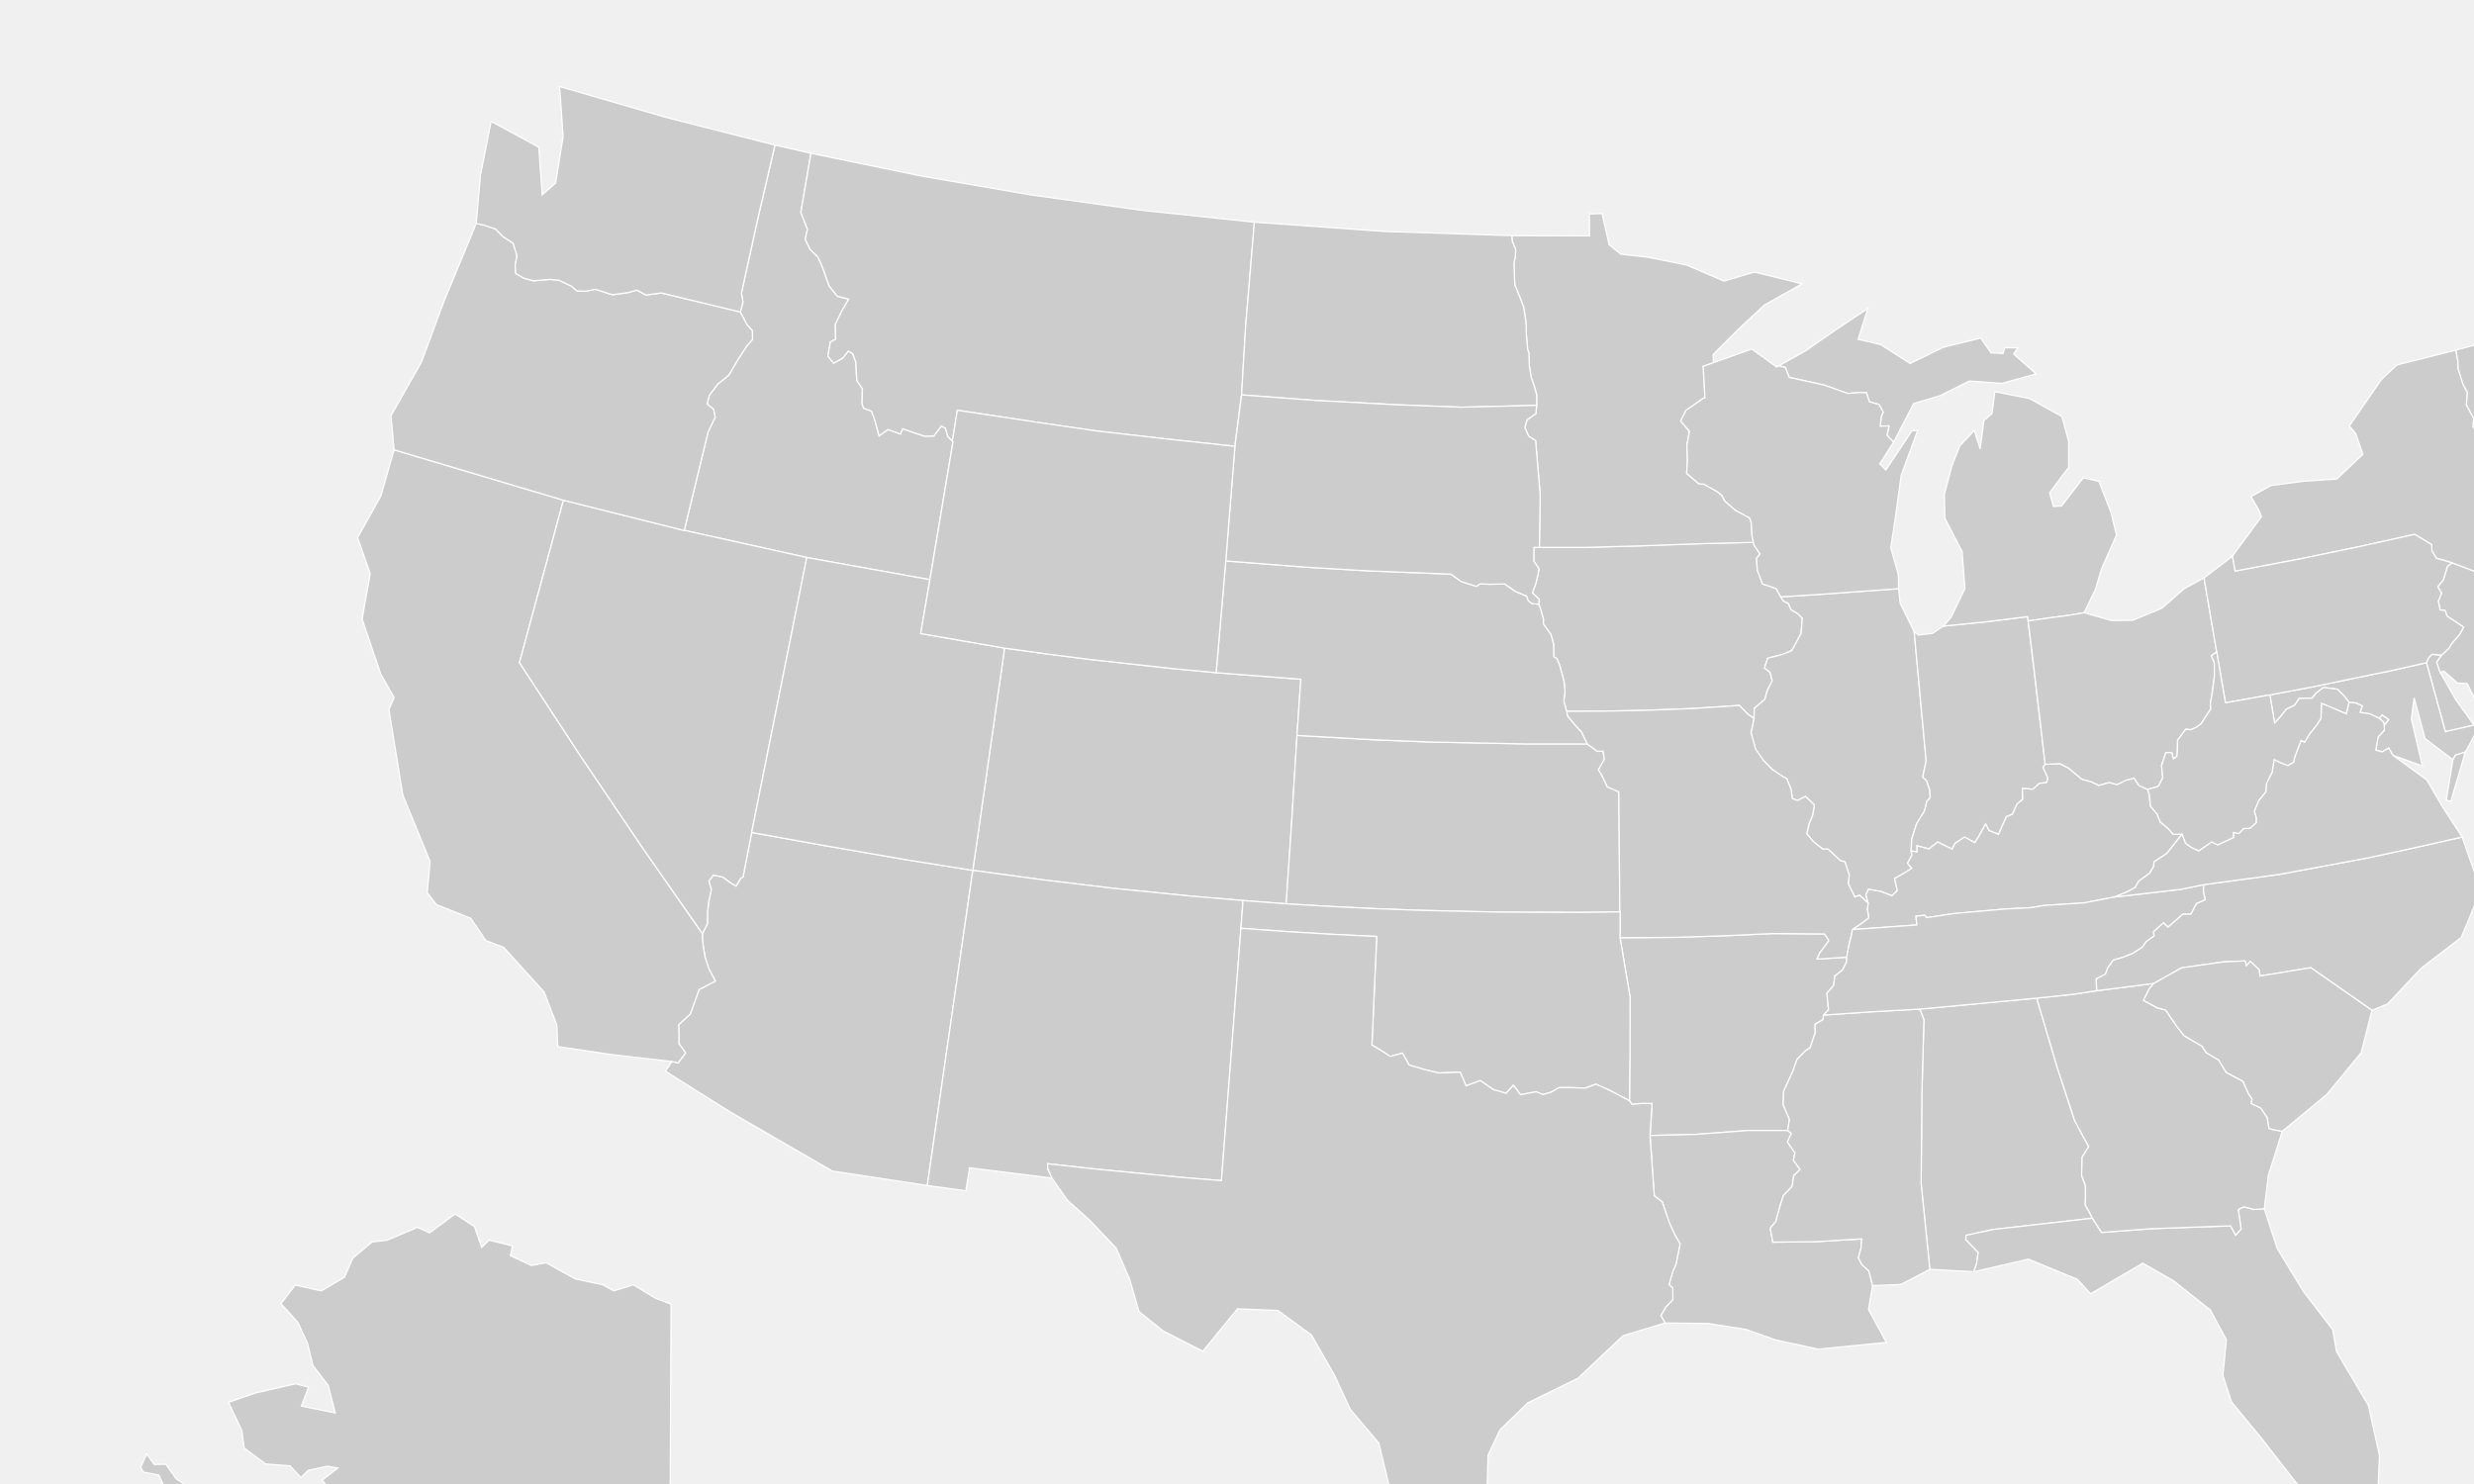
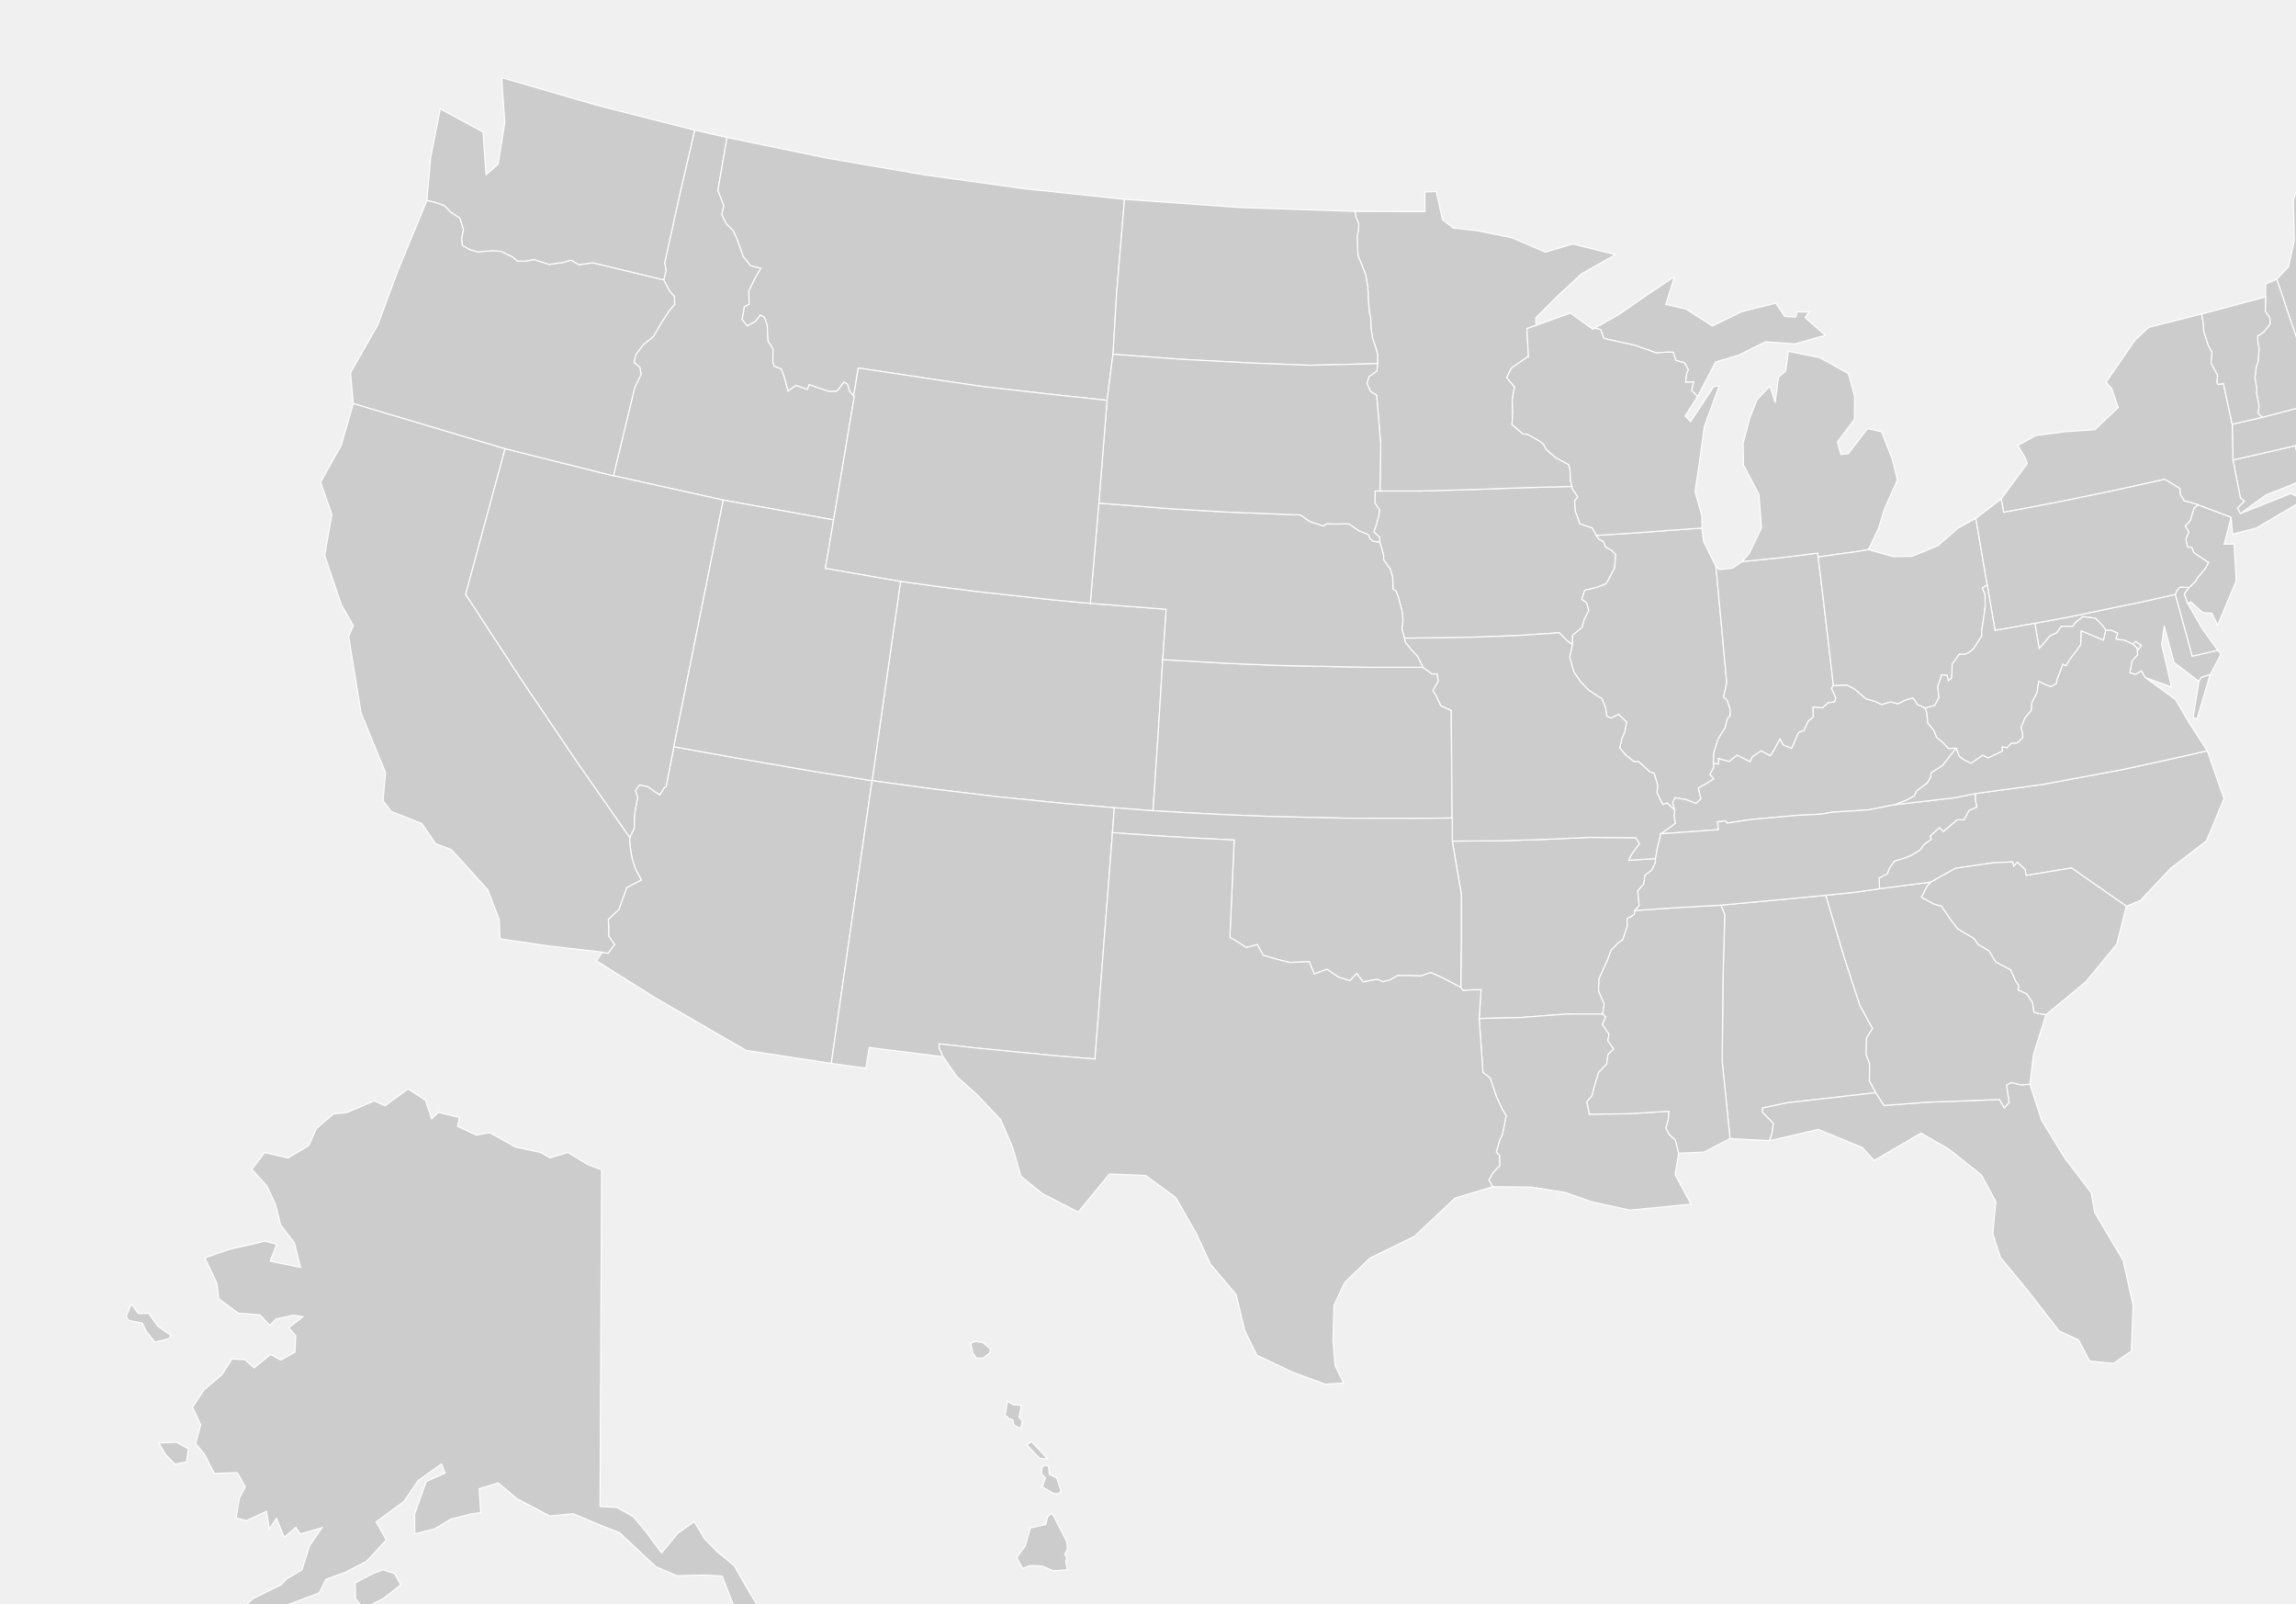
- <svg xmlns="http://www.w3.org/2000/svg" version="1.1" viewBox="0 0 1000 600">
+ <svg xmlns="http://www.w3.org/2000/svg" version="1.1">
  <defs>
    <style type="text/css">
			.land
			{
				fill: #CCCCCC;
				fill-opacity: 1;
				stroke:white;
				stroke-opacity: 1;
				stroke-width:0.5;
			}
		</style>
  </defs>
  <g>
    <path id="US-AK" title="Alaska" class="land" d="M191.8,495.91l2.87,8.43l3.02,-2.96l9.45,2.36l-0.85,3.93l8.45,3.99l6.07,-1.1l11.73,6.53l11.14,2.37l4.41,2.47l7.93,-2.48l8.81,5.39l6.42,2.46l0,0l-0.29,61.92l-0.41,89.84l7.5,0.44l7.5,4.15l5.52,6.58l7.22,9.78l7.24,-8.8l7.5,-5.33l4.57,7.63l5.67,5.86l7.72,6.27l5.88,10.36l9.87,16.24l15.03,7.91l1.32,9.26l-3.88,7.62l-5.24,-5.02l-7.87,-3.96l-3.56,-12.68l-11.56,-11.14l-5.39,-13.83l-7.71,-0.46l-12.67,0.3l-9.46,-4l-16.5,-15.44l-7.41,-2.87l-13.37,-5.62l-10.64,1l-14.65,-7.75l-8.54,-7.13l-8.59,2.6l0.69,10.76l-4.31,0.62l-9.17,2.34l-7.32,4.4l-8.95,2.21v-9.05l5.22,-14.52l8.47,-3.82l-1.62,-4.08l-10.5,7.43l-6.45,9.48L169.57,686l4.61,8.12l-8.97,9.68l-9.49,4.89l-8.73,3.17l-3.13,6.19l-14.01,5.24l-3.92,6.35l-10.87,4.25l-5.39,-2.33l-8.57,2.31l-9.52,2.92l-8.06,3.09l-15.29,0.34l-0.64,-2.74l10.79,-4.25l9.15,-2.37l10.61,-5.76l10.46,0.68l5.31,-5.08l12.97,-6.42l2.37,-2.58l6.88,-4.06l3.48,-10.97l5.58,-8.06l-9.78,2.83l-1.99,-3.05l-5.29,4.55l-3.47,-8.58l-3.22,4.87l-1.26,-8.01l-9,4.19l-4.71,-1.12l1.45,-8.95l2.67,-5.11l-3.54,-6.46l-10.41,0.39l-4.4,-8.61l-4.04,-4.93l2.31,-8.42l-3.72,-7.91l5.2,-7.81l8.05,-6.82l4.58,-7.12l5.87,0.36l4.11,3.66l7.39,-6.02l4.68,2.52l6.33,-3.59l0.34,-7.37l-3.13,-3.67l6.35,-4.88l-4.14,-0.76l-7.89,1.7l-2.89,2.92l-4.41,-4.75l-9.88,-0.77l-8.65,-6.44l-0.92,-7.01l-5.42,-11.46l10.92,-3.79l16.26,-3.71l5.19,1.37l-2.92,7.67l13.69,2.75l-2.8,-11.1l-6.17,-8.03l-2.27,-9.16l-3.95,-8.45l-6.76,-7.45l5.78,-7.51l10.57,2.37l9.34,-5.56l3.41,-7.73l7.78,-6.53l5.97,-0.64l12.31,-5.24l4.93,2.18l10.31,-7.58L191.8,495.91zM59.27,587.82l3.09,4.29l4.68,-0.11l4.08,5.78l6.04,4.18l-1.08,1.46l-6.17,1.5l-4.07,-4.97l-1.64,-3.58l-6.21,-1.19l-1.13,-1.88L59.27,587.82zM84.05,658.96l-5.19,0.99l-4.04,-4.16l-3.25,-5.32l7.96,-0.37l5.42,3L84.05,658.96zM172.79,720.54l-8.89,4.49l-3.56,-4.44l-0.17,-7.13l8.04,-4.19l4.56,-1.67l5.13,1.72l2.78,5.07L172.79,720.54z" />
    <path id="US-AL" title="Alabama" class="land" d="M823.25,403.55L831.37,431.02L838.53,452.95L842.13,459.7L844.3,463.54L841.61,467.9L841.4,475.24L842.96,479.38L842.96,483.45L842.88,487.23L844.46,489.98L845.75,492.54L805.82,497.08L794.73,499.45L794.58,501.21L799.58,506.33L798.97,510.92L797.83,514.18L780.04,513.21L776.52,478.48L776.84,441.91L777.66,412.26L775.95,407.99L799.35,405.82z" />
    <path id="US-AR" title="Arkansas" class="land" d="M746.45,386.99L746.39,388.88L744.74,392.2L741.65,394.62L741.19,398.42L738.45,401.59L739.1,408.17L737.11,410.42L736.87,412.24L733.64,414.14L733.77,417.43L731.63,423.65L729.53,425.07L726.38,428.35L724.64,433.14L720.94,441.29L720.79,446.7L723.3,452.55L722.62,457.07L706.39,457.09L685.47,458.65L666.94,459.1L667.77,446.16L663.36,446.16L659.67,446.53L658.64,445.06L658.85,425.16L658.87,403.06L654.82,379.13L677.08,378.97L697.32,378.33L716.63,377.44L737.54,377.61L739.25,380.31L737.34,382.88L735.44,385.46L734.45,387.78z" />
    <path id="US-AZ" title="Arizona" class="land" d="M393.21,351.89L374.82,479.32L336.43,473.46L295.45,449.76L268.97,433.11L271.6,429.19L274.1,429.74L277.1,425.71L274.42,421.95L274.45,418.47L274.3,414.34L279,409.98L282.58,400.09L289.13,396.66L286.51,391.67L284.99,386.99L284.28,382.78L283.9,379.56L283.94,377.49L285.97,373.36L285.98,368.82L286.5,364.43L287.5,359.65L286.52,356.27L288.33,353.79L292.12,354.57L295.26,356.86L297.54,358.24L299.42,355.09L300.35,354.51L303.82,336.59L332.7,341.78L367.14,347.74z" />
    <path id="US-CA" title="California" class="land" d="M227.74,202.25L209.97,267.9L234.88,306L259.69,342.73L283.94,377.49L283.9,379.56L284.28,382.78L284.99,386.99L286.51,391.67L289.13,396.66L282.58,400.09L279,409.98L274.3,414.34L274.45,418.47L274.42,421.95L277.1,425.71L274.1,429.74L271.6,429.19L247.2,426.36L225.43,423.15L225.09,414.45L219.96,401.1L203.57,383L196.4,380.28L190.28,371.27L176.35,365.7L172.7,360.88L173.84,348.28L162.81,321.41L157.2,286.87L159.32,282.02L153.91,272.55L146.38,250.33L149.63,231.97L144.55,217.34L153.92,200.58L159.29,181.87z" />
    <path id="US-CO" title="Colorado" class="land" d="M524.26,297.34L522.11,332.21L519.88,365.43L502.43,364.1L480.73,362.25L449.96,359.16L421.42,355.72L393.21,351.89L406.05,262.04L423.12,264.4L440.2,266.58L474.43,270.36L491.58,271.97L525.81,274.63L524.3,296.61z" />
    <path id="US-CT" title="Connecticut" class="land" d="M1034.84,200.91L1038.24,212.85L1038.11,216.33L1031.11,219.4L1021.77,223.02L1010.11,231.52L1008.84,228.98L1011.92,225.92L1010.14,224.38L1006.81,207.31L1019.47,204.48z" />
    <path id="US-DC" title="Washington, DC" class="land" d="M963.72,293.35L963.53,292.03L961.68,290.43L962.86,289.07L965.55,290.9z" />
    <path id="US-DE" title="Delaware" class="land" d="M986.93,264.85L984.93,267.74L986.35,271.89L992.67,282.97L1000,293.17L988.42,295.83L980.78,267.93L981.69,265.89L983,264.55z" />
    <path id="US-FL" title="Florida" class="land" d="M915.25,488.75L920.47,504.83L931.05,522.16L942.9,537.63L944.43,546.48L957.31,568.23L961.78,588.44L960.97,609.01L952.91,614.56L942.16,613.5L937.22,603.98L928.48,599.97L914.49,581.98L901.97,566.79L898.51,556.09L899.92,541.71L893.44,529.65L878.58,517.85L866.13,510.74L845.03,523.09L839.71,517.25L819.88,509.08L797.83,514.18L798.97,510.92L799.58,506.33L794.58,501.21L794.73,499.45L805.82,497.08L845.75,492.54L849.47,498.29L869.32,496.79L901.59,495.62L903.65,499.35L905.87,496.93L904.7,489.07L906.93,487.93L911.06,488.99z" />
    <path id="US-GA" title="Georgia" class="land" d="M870.54,397.61L868.77,399.77L866.4,404.45L871.95,407.48L875.38,408.38L879.89,414.99L882.71,418.65L890.05,423L891.77,425.6L896.8,428.57L899.84,433.58L906.61,437.16L908.79,442.08L910.32,444.39L909.93,446.15L913.88,448.03L916.46,451.94L917.13,456.23L919.03,456.77L922.51,457.38L916.86,475.27L915.25,488.75L911.06,488.99L906.93,487.93L904.7,489.07L905.87,496.93L903.65,499.35L901.59,495.62L869.32,496.79L849.47,498.29L845.75,492.54L844.46,489.98L842.88,487.23L842.96,483.45L842.96,479.38L841.4,475.24L841.61,467.9L844.3,463.54L842.13,459.7L838.53,452.95L831.37,431.02L823.25,403.55L837.59,402.05L847.46,400.57z" />
    <path id="US-HI" title="Hawaii" class="land" d="M443.39,612.09l-3.04,0.1l-1.75,-2.38l-0.9,-4.35l2.24,-0.78l3.28,0.52l3.31,2.87l-0.17,1.63L443.39,612.09zM460.92,640.38l-0.66,3.48l-2.99,-1.37l-0.62,-2.43l-1.04,-0.48l-0.48,-0.1l-1.92,-1.63l1.05,-6.3l2.46,1.6l3.75,0.34l-1,5.34L460.92,640.38zM472.36,657.57l-3.54,-0.18l-5.86,-6.16l2.14,-1.41L472.36,657.57zM472.75,661.08l0.38,3.47l3.3,1.61l1.96,5.74l-0.91,1.33l-2.35,0.03l-5.18,-3l1.42,-4.08l-1.82,-1.98l0.38,-3.08l1.6,-0.74L472.75,661.08zM464.41,705.67l-3.3,1.32l-2.68,-4.91l3.87,-5.3l2.25,-8.02l6.97,-1.6l0.83,-3.42l1.47,-1.3l0.87,0.25l6.34,12.29l0.27,3.33l-1.3,2.37l1.01,1.2l-0.53,1.9l0.83,3.79l-6.57,0.44l-4.82,-2.11L464.41,705.67z" />
    <path id="US-IA" title="Iowa" class="land" d="M708.74,219.26L709.04,220.49L711.39,223.98L710,225.78L710.31,230.55L711.1,232.54L712.37,236.09L717.96,237.96L719.79,241.33L720.87,243L722.93,244.04L723.88,246.44L726.64,248.09L728.51,249.94L727.99,256.09L725.17,261.42L724.13,263.12L720.32,264.66L714.53,266.11L713.21,270.09L715.43,271.74L716.35,275.21L714.32,279.26L713.36,282.76L709.11,286.36L708.97,290.51L706.51,288.74L703.03,285.22L684.16,286.48L664.27,287.22L648.77,287.52L633.24,287.62L632.09,283.51L632.57,279.45L632.19,275.54L630.42,268.99L629.29,266.28L628.06,265.54L627.94,260.29L626.88,256.53L623.81,252.24L623.86,250.36L622.8,246.61L622.06,244.34L622.09,242.26L619.39,239.72L620.76,236L621.65,232.36L622.06,229.89L619.95,226.86L620.01,221.31L622.21,221.31L640.32,221.33L662.83,220.7L687.01,219.83z" />
    <path id="US-ID" title="Idaho" class="land" d="M384.7,178.06L385.21,178.56L375.87,234.37L326.11,225.41L276.58,214.43L286.18,174.71L289.06,168.74L288.45,165.54L285.82,163.34L286.7,159.8L290.12,155.29L294.56,151.7L298.48,145.04L301.92,139.8L304.17,137.26L304.11,133.69L301.91,131.28L299.24,126.14L300.3,122.21L299.68,118.48L306.56,87.28L313.23,58.66L327.79,61.98L323.71,85.85L326.37,92.69L325.47,96.73L327.51,100.93L330.57,103.82L332.38,107.84L335.18,115.68L338.48,119.77L343.09,120.94L340.37,125.56L337.65,131.15L337.77,137.18L335.65,138.25L334.63,144.02L336.98,146.81L340.63,144.78L342.87,141.95L344.65,142.95L345.92,146.4L346.33,153.84L348.59,157.19L348.46,163.24L349.11,165.06L352.25,166.24L353.6,169.87L355.34,176.23L358.88,173.67L363.99,175.46L364.82,173.33L373.63,176.35L377.44,176.27L380.5,172.2L382.13,173.11L383.16,176.53z" />
    <path id="US-IL" title="Illinois" class="land" d="M767.4,237.97L767.4,238.03L768.06,243.91L773.71,255.38L773.71,255.38L773.71,255.38L776.14,281.56L778.56,307.71L777.15,314.18L778.75,315.7L780.04,319.47L780.19,322.52L778.83,324.03L777.89,327.89L774.65,333.15L772.69,339.44L772.52,344.06L772.79,345.73L771.03,349.05L772.75,351.05L769.73,352.97L765.81,355.21L766.92,360.09L764.7,362.15L760.16,360.41L755.25,359.56L754.19,361.85L755.15,365.22L751.67,361.95L749.76,362.68L747.04,357.29L747.46,353.85L745.73,348.47L743.87,347.93L738.83,343.28L736.79,343.33L733.04,340.37L730.3,337.13L731.2,333.08L732.64,329.68L733.38,325.44L729.78,322.01L726.52,323.68L724.45,322.85L723.94,319.08L722.22,314.86L720.54,313.92L716.32,311.1L712.77,307.43L709.63,302.92L707.74,296.22L708.97,290.51L709.11,286.36L713.36,282.76L714.32,279.26L716.35,275.21L715.43,271.74L713.21,270.09L714.53,266.11L720.32,264.66L724.13,263.12L725.17,261.42L727.99,256.09L728.51,249.94L726.64,248.09L723.88,246.44L722.93,244.04L720.87,243L719.79,241.33L736.92,240.23L754.43,238.94L767.35,238.03L767.34,237.97z" />
    <path id="US-IN" title="Indiana" class="land" d="M819.8,251.07L822.26,271.46L824.84,293.39L826.66,309L825.79,310.19L827.78,314.61L827.23,316.37L824.27,316.77L821.75,319.09L817.48,318.77L817.61,323.14L815.31,325.08L813.42,329.22L810.98,330.21L807.81,337.35L803.98,335.81L802.57,333.17L799.94,337.99L798.22,340.71L794.11,338.45L790.21,341.01L789.07,343.34L783.23,340.43L779.62,343.26L774.85,341.93L774.89,344.44L772.52,344.06L772.69,339.44L774.65,333.15L777.89,327.89L778.83,324.03L780.19,322.52L780.04,319.47L778.75,315.7L777.15,314.18L778.56,307.71L776.14,281.56L773.71,255.38L773.71,255.38L775.41,256.76L781.16,256.08L785.48,253.14L785.48,253.14L803.69,251.3L819.57,249.31z" />
    <path id="US-KS" title="Kansas" class="land" d="M654.77,368.71L638.81,368.9L606.07,368.79L573.32,368.04L555.14,367.35L536.98,366.45L519.88,365.43L522.11,332.21L524.26,297.34L524.29,297.34L554.73,299.07L577.39,299.98L617.51,300.79L641.53,300.79L645.7,303.78L647.97,303.71L648.51,306.99L646.09,311.22L647.45,313.36L649.68,318.1L654.35,320.18L654.53,344.47z" />
    <path id="US-KY" title="Kentucky" class="land" d="M868.09,319.18L868.74,321.26L869.24,325.93L871.88,329.12L873.25,332.39L876.29,334.91L878.49,337.35L882.03,337.23L875.89,345L870.68,348.46L870.51,350.34L868.95,352.99L864.4,356.38L863.09,358.79L859.56,360.71L854.51,362.7L842.33,365.07L826.21,366.09L821.02,366.98L810.52,367.52L799.86,368.47L790.05,369.33L778.72,371.03L778.04,370.05L774.43,370.42L774.8,373.97L748.7,375.84L752.62,373.16L755.37,371.06L754.75,367.53L755.15,365.22L754.19,361.85L755.25,359.56L760.16,360.41L764.7,362.15L766.92,360.09L765.81,355.21L769.73,352.97L772.75,351.05L771.03,349.05L772.79,345.73L772.52,344.06L774.89,344.44L774.85,341.93L779.62,343.26L783.23,340.43L789.07,343.34L790.21,341.01L794.11,338.45L798.22,340.71L799.94,337.99L802.57,333.17L803.98,335.81L807.81,337.35L810.98,330.21L813.42,329.22L815.31,325.08L817.61,323.14L817.48,318.77L821.75,319.09L824.27,316.77L827.23,316.37L827.78,314.61L825.79,310.19L826.66,309L832.73,308.77L836.11,310.54L841.45,315.01L845.39,316.1L848.35,317.55L852.46,316.35L855.74,317.21L859.34,315.44L862.62,314.57L864.48,317.51z" />
    <path id="US-LA" title="Louisiana" class="land" d="M722.62,457.07L724.06,458.3L722.49,461.68L725.53,466.21L724.89,469.07L727.6,472.85L725.04,475.33L724.38,479.68L720.81,483.43L719.3,488.3L717.8,493.89L715.53,496.56L716.6,502.22L733.98,502.02L752.51,500.89L752.21,504.72L751.16,508.55L752.61,511.35L755.39,513.82L756.36,517.55L756.89,519.79L755.26,529.47L762.48,542.76L734.86,545.47L717.53,541.69L705.74,537.49L690.4,535.09L673.04,534.9L671.32,531.91L673.27,528.5L676.18,525.4L676.12,520.83L674.63,519.34L676.22,513.83L677.42,511.32L679.1,502.91L677.27,499.84L674.87,494.7L673.07,489.45L671.9,485.95L668.65,483.45L666.94,459.1L685.47,458.65L706.39,457.09z" />
    <path id="US-MA" title="Massachusetts" class="land" d="M1045.63,177.8L1048.77,189.44L1057.46,199.48L1064.38,198.06L1060.35,190.6L1066.65,194.01L1067.17,200.62L1057.15,207.36L1049.14,209.17L1047.75,205.96L1044.47,204.17L1041.66,198.77L1034.84,200.91L1019.47,204.48L1006.81,207.31L1006.47,191.24L1019.95,188.12L1039.54,183L1040.61,180.37L1043.61,177.93z" />
    <path id="US-MD" title="Maryland" class="land" d="M980.78,267.93L988.42,295.83L1000,293.17L1001.44,294.94L996.49,304.07L992.51,305.34L991.48,307.17L980.22,298.59L975.8,282.14L974.67,290.56L979.11,309.68L967.2,305.35L965.52,302.45L962.88,304.01L960.31,303.28L961.26,297.92L963.79,295.21L963.72,293.35L965.55,290.9L962.86,289.07L961.68,290.43L957.94,288.63L954.01,288.05L954.78,285.4L952.15,284.2L949.46,283.97L947.53,281.41L944.79,278.66L939.12,277.96L936.14,280.29L934.58,282.31L929.32,282.4L927.46,285.17L924.2,286.7L921.71,289.82L919.42,292.31L917.49,280.96L933.46,277.97L938.9,276.86L951.06,274.31L965.73,271.32z" />
    <path id="US-ME" title="Maine" class="land" d="M1046.95,172.11L1045.32,172.81L1043.71,169.97L1039.84,167.56L1039.83,165.23L1026.54,125.88L1031.85,120.24L1034.43,108.68L1034.08,90.22L1040.58,70.21L1047.3,74.47L1056.14,67.64L1064.77,71.84L1074.29,101.57L1088.28,110.6L1091.52,119.75L1078.66,131.52L1065.07,141.37L1051.08,159.84z" />
    <path id="US-MI" title="Michigan" class="land" d="M810.31,140.6L810.31,140.6l5.32,0.03l0,0l-1.7,2.51l9.03,8.01L809.3,155l-0.54,-0.04l-12.74,-0.9l-11.87,5.92l-10.61,3.16l-8.01,15.38l-0.43,-0.12l-0.01,0.04l-2.39,-2.49l0.85,-3.77l-3.55,0.12l0.4,-3.76l0.81,-1.92l-1.7,-3.07l-3.89,-1.11l-1.2,-3.67l-3.12,-0.03l-4.49,0.34l-9.47,-3.39l-14.14,-3.12l-1.54,-4.03l-2.52,-0.59l-0.02,-0.07l-0.95,0.53l-0.15,-0.11l0.14,0.1l11.76,-6.62l12,-8.35l13.09,-8.73l-3.95,12.49l9.13,2.13l11.89,7.63l13.42,-6.53l15.16,-3.76l4.06,5.97l4.91,0.32L810.31,140.6zM855.86,215.95L855.86,215.95l-0.37,0.36l-5.98,13.52l-2.54,8.4h0l-4.54,9.49l0,0l-6.33,1.07l-7.68,1.01l-8.62,1.26l-0.23,-1.76l-15.88,1.99l-18.21,1.84v0l0,0l3.1,-3.48l5.66,-11.73l-1.15,-14.96l-6.97,-13.41l-0.19,-9.69l3.06,-11.57l3.2,-8.06l5.82,-6.16l2.38,7.43l1.52,-11.52l3.25,-2.73l1.18,-8.89l14.08,2.82l13,7.22l2.75,10.08l-0.03,10.5l-7.71,10.26l1.6,5.57l3.28,-0.25l8.73,-11.34l6.35,1.38l4.89,12.62l2.21,9.1L855.86,215.95z" />
    <path id="US-MN" title="Minnesota" class="land" d="M728.42,114.75L728.41,114.76L713.15,123.35L702.62,133.13L692.46,143.3L692.56,146.66L688.46,148.11L689.15,160.93L688.65,160.93L684.81,163.61L681.49,165.93L679.36,170.21L682.88,174.37L681.86,180.15L682.07,186.34L681.75,191.37L686.66,195.58L688.61,195.71L694.02,198.73L695.92,200.19L697.18,202.59L701.49,206.31L707.21,209.4L707.84,211.25L708.17,216.72L708.74,219.26L687.01,219.83L662.83,220.7L640.32,221.33L622.21,221.31L622.54,200.03L620.69,178.18L617.89,176.38L616.33,172.84L617.22,169.75L620.82,167.22L621.12,163.9L621.15,159.74L620.18,156.26L618.88,152.54L618.15,147.88L618,142.66L617.48,141.4L616.9,134.67L616.87,131.58L616.59,128.83L615.86,124.17L614.03,119.43L612.29,115.2L612.08,111.02L611.94,106.51L612.5,103.57L612.63,100.89L611.25,97.55L611.06,95.28L642.49,95.37L642.44,86.5L647.55,86.32L650.41,98.96L655.22,102.79L665.92,103.97L681.65,107.14L696.84,113.64L709.12,109.99L728.41,114.75z" />
    <path id="US-MO" title="Missouri" class="land" d="M708.97,290.51L707.74,296.22L709.63,302.92L712.77,307.43L716.32,311.1L720.54,313.92L722.22,314.86L723.94,319.08L724.45,322.85L726.52,323.68L729.78,322.01L733.38,325.44L732.64,329.68L731.2,333.08L730.3,337.13L733.04,340.37L736.79,343.33L738.83,343.28L743.87,347.93L745.73,348.47L747.46,353.85L747.04,357.29L749.76,362.68L751.67,361.95L755.15,365.22L754.75,367.53L755.37,371.06L752.62,373.16L748.7,375.84L748.38,378.06L747.49,381.37L746.45,386.99L734.45,387.78L735.44,385.46L737.34,382.88L739.25,380.31L737.54,377.61L716.63,377.44L697.32,378.33L677.08,378.97L654.82,379.13L654.86,368.71L654.77,368.71L654.53,344.47L654.35,320.18L649.68,318.1L647.45,313.36L646.09,311.22L648.51,306.99L647.97,303.71L645.7,303.78L641.53,300.79L639.23,295.96L636.52,293.07L633.59,289.49L633.24,287.62L648.77,287.52L664.27,287.22L684.16,286.48L703.03,285.22L706.51,288.74z" />
    <path id="US-MS" title="Mississippi" class="land" d="M775.95,407.99L777.66,412.26L776.84,441.91L776.52,478.48L780.04,513.21L768.32,519.32L756.89,519.79L756.36,517.55L755.39,513.82L752.61,511.35L751.16,508.55L752.21,504.72L752.51,500.89L733.98,502.02L716.6,502.22L715.53,496.56L717.8,493.89L719.3,488.3L720.81,483.43L724.38,479.68L725.04,475.33L727.6,472.85L724.89,469.07L725.53,466.21L722.49,461.68L724.06,458.3L722.62,457.07L723.3,452.55L720.79,446.7L720.94,441.29L724.64,433.14L726.38,428.35L729.53,425.07L731.63,423.65L733.77,417.43L733.64,414.14L736.87,412.24L737.11,410.42L755.47,409.14z" />
    <path id="US-MT" title="Montana" class="land" d="M501.84,159.67L499.16,180.45L472.33,177.57L443.38,174.28L418.47,170.63L386.97,165.87L385.13,177.31L384.7,178.06L383.16,176.53L382.13,173.11L380.5,172.2L377.44,176.27L373.63,176.35L364.82,173.33L363.99,175.46L358.88,173.67L355.34,176.23L353.6,169.87L352.25,166.24L349.11,165.06L348.46,163.24L348.59,157.19L346.33,153.84L345.92,146.4L344.65,142.95L342.87,141.95L340.63,144.78L336.98,146.81L334.63,144.02L335.65,138.25L337.77,137.18L337.65,131.15L340.37,125.56L343.09,120.94L338.48,119.77L335.18,115.68L332.38,107.84L330.57,103.82L327.51,100.93L325.47,96.73L326.37,92.69L323.71,85.85L327.79,61.98L372.22,71.15L416.94,78.85L461.89,85.08L507.02,89.83L503.5,131.88z" />
    <path id="US-NC" title="North Carolina" class="land" d="M995.21,338.43L1002.75,360L994.84,379.03L978.65,391.44L965.08,405.88L958.75,408.49L934.04,391.25L913.5,394.62L913.11,392L909.59,388.69L907.98,390.48L907.51,388.53L898.72,388.9L881.69,391.36L872.29,396.68L870.54,397.61L847.46,400.57L847.25,395.75L850.98,393.82L851.93,391.24L854.18,388.16L857.83,387.06L862.01,385.43L865.93,382.9L867.46,380.66L870.69,378.36L870.36,376.75L874.51,373.03L876.28,374.79L882.37,369.54L885.58,369.5L887.79,365.3L891.33,363.75L890.63,360.58L890.64,357.69L921.25,353.54L957.11,346.86L976.05,342.75z" />
    <path id="US-ND" title="North Dakota" class="land" d="M611.06,95.28L611.25,97.55L612.63,100.89L612.5,103.57L611.94,106.51L612.08,111.02L612.29,115.2L614.03,119.43L615.86,124.17L616.59,128.83L616.87,131.58L616.9,134.67L617.48,141.4L618,142.66L618.15,147.88L618.88,152.54L620.18,156.26L621.15,159.74L621.12,163.9L590.77,164.65L564.87,163.67L532.22,161.94L501.84,159.67L503.5,131.88L507.02,89.83L559.45,93.57z" />
    <path id="US-NE" title="Nebraska" class="land" d="M622.06,244.34L622.8,246.61L623.86,250.36L623.81,252.24L626.88,256.53L627.94,260.29L628.06,265.54L629.29,266.28L630.42,268.99L632.19,275.54L632.57,279.45L632.09,283.51L633.24,287.62L633.59,289.49L636.52,293.07L639.23,295.96L641.53,300.79L617.51,300.79L577.39,299.98L554.73,299.07L524.29,297.34L524.26,297.34L524.3,296.61L525.81,274.63L491.58,271.97L495.46,226.79L527.96,229.32L552.96,230.8L586.41,232.12L590.65,235.11L596.76,237.07L598.22,236.06L602.2,236.22L608.18,236.09L612.47,239.07L617.05,241.01L617.8,242.91L619.24,244.01z" />
    <path id="US-NH" title="New Hampshire" class="land" d="M1046.95,172.11L1045.63,177.8L1043.61,177.93L1040.61,180.37L1039.54,183L1019.95,188.12L1018.05,186.18L1018.57,182.99L1017.43,177.12L1017.56,175.61L1016.72,170.27L1017.3,165.41L1018.09,163.14L1018.58,157.42L1017.99,153.78L1017.94,151.5L1020.7,149.61L1023.53,146.09L1023.4,143.19L1021.37,140.36L1021.55,133.87L1021.52,133.86L1021.57,128.01L1026.54,125.88L1039.83,165.23L1039.84,167.56L1043.71,169.97L1045.32,172.81z" />
    <path id="US-NJ" title="New Jersey" class="land" d="M1005.97,233.13L1002.85,245.27L1007.3,245.2L1008.29,261.79L999.91,281.76L997.29,276.39L993.25,276.13L987.8,271.3L986.35,271.89L984.93,267.74L986.93,264.85L989.95,262.02L990.85,260.36L994.19,256.49L995.8,253.57L989.13,249.11L988.29,246.84L986.3,246.58L985.55,243.01L986.88,239.85L985.31,237.18L987.53,234.61L989.28,228.98L991.08,227.52z" />
    <path id="US-NM" title="New Mexico" class="land" d="M502.43,364.1L501.59,375.32L497.01,434.63L493.71,477.35L475.73,475.87L440.89,472.47L423.5,470.51L423.48,472.47L425.23,476.34L391.9,472.15L390.39,481.45L374.82,479.32L393.21,351.89L421.42,355.72L449.96,359.16L480.73,362.25z" />
    <path id="US-NV" title="Nevada" class="land" d="M326.11,225.41L303.82,336.59L300.35,354.51L299.42,355.09L297.54,358.24L295.26,356.86L292.12,354.57L288.33,353.79L286.52,356.27L287.5,359.65L286.5,364.43L285.98,368.82L285.97,373.36L283.94,377.49L259.69,342.73L234.88,306L209.97,267.9L227.74,202.25L276.56,214.49L276.58,214.43z" />
    <path id="US-NY" title="New York" class="land" d="M1006.47,191.24L1006.81,207.31L1010.14,224.38L1011.92,225.92L1008.84,228.98L1010.11,231.52L1032.89,222.46L1038.92,225.29L1017.3,238.01L1006.63,240.74L1005.97,233.13L991.08,227.52L988.02,226.6L984.83,225.73L983,222.77L982.87,220.23L980.43,218.69L976.03,216.05L953.56,221.02L929.39,226.03L903.43,230.95L902.33,224.89L914.06,208.94L913.34,206.86L913.33,206.8L909.87,200.77L917.84,196.33L930.8,194.61L944.51,193.68L955.07,183.7L952.2,175.26L949.61,172.2L949.54,172.18L949.55,172.17L949.62,172.2L962.67,153.32L968.84,147.56L992.69,141.54L993.51,146.1L993.6,149.11L995.65,155.57L997.38,158.72L996.94,163.69L999.87,169.09L999.66,172.55L1000.17,173.31L1002.51,172.89z" />
    <path id="US-OH" title="Ohio" class="land" d="M895.99,263.59L893.82,265.11L895.03,267.83L895.11,273.12L894.33,279.24L893.47,284.35L893.57,286.7L889.71,292.59L887.88,294.01L885.64,295.02L883.46,294.86L880.19,299.33L880.12,303.48L879.92,305.75L878.5,306.88L877.89,304.42L875.44,304.24L873.72,309.48L874.2,314.49L872.38,317.95L868.09,319.18L864.48,317.51L862.62,314.57L859.34,315.44L855.74,317.21L852.46,316.35L848.35,317.55L845.39,316.1L841.45,315.01L836.11,310.54L832.73,308.77L826.66,309L824.84,293.39L822.26,271.46L819.8,251.07L828.42,249.81L836.1,248.8L842.43,247.72L842.43,247.72L842.43,247.73L853.5,250.9L862.09,250.8L873.84,245.91L882.78,238.09L890.88,233.62z" />
    <path id="US-OK" title="Oklahoma" class="land" d="M654.82,379.13L658.87,403.06L658.85,425.16L658.64,445.06L650.4,440.72L645.06,438.36L640.76,439.93L634.09,439.72L630.14,439.76L626.89,441.61L623.71,442.55L620.93,441.42L614.58,442.61L611.74,438.79L608.74,442.04L603.58,440.5L598.33,436.88L592.59,439.04L590.23,433.51L581.41,433.82L575.82,432.43L569.54,430.6L566.91,425.79L561.9,427.12L558.91,425.14L554.53,422.51L555.49,400.85L556.46,378.64L538.16,377.73L519.86,376.63L501.59,375.32L502.43,364.1L519.88,365.43L536.98,366.45L555.14,367.35L573.32,368.04L606.07,368.79L638.81,368.9L654.77,368.71L654.86,368.71z" />
    <path id="US-OR" title="Oregon" class="land" d="M299.24,126.14L301.91,131.28L304.11,133.69L304.17,137.26L301.92,139.8L298.48,145.04L294.56,151.7L290.12,155.29L286.7,159.8L285.82,163.34L288.45,165.54L289.06,168.74L286.18,174.71L276.58,214.43L276.56,214.49L227.74,202.25L159.29,181.87L158.03,168.07L170.35,146.42L179.28,122.31L192.49,90.34L195.72,91.03L200.31,92.59L203.38,95.72L207.41,98.33L208.97,103.37L208.26,107.16L208.47,110.57L211.77,112.47L215.57,113.53L222.2,112.96L225.89,113.27L231.12,115.79L233.22,117.63L236.67,117.76L240.68,116.96L247.56,119.17L253.95,118.28L257.44,117.29L261.12,119.3L267.26,118.43z" />
    <path id="US-PA" title="Pennsylvania" class="land" d="M991.08,227.52L989.28,228.98L987.53,234.61L985.31,237.18L986.88,239.85L985.55,243.01L986.3,246.58L988.29,246.84L989.13,249.11L995.8,253.57L994.19,256.49L990.85,260.36L989.95,262.02L986.93,264.85L983,264.55L981.69,265.89L980.78,267.93L965.73,271.32L951.06,274.31L938.9,276.86L933.46,277.97L917.49,280.96L899.53,284.16L895.99,263.59L890.88,233.62L890.88,233.62L902.3,224.93L902.33,224.89L903.43,230.95L929.39,226.03L953.56,221.02L976.03,216.05L980.43,218.69L982.87,220.23L983,222.77L984.83,225.73L988.02,226.6z" />
    <path id="US-RI" title="Rhode Island" class="land" d="M1049.14,209.17L1038.11,216.33L1038.24,212.85L1034.84,200.91L1041.66,198.77L1044.47,204.17L1047.75,205.96z" />
    <path id="US-SC" title="South Carolina" class="land" d="M958.75,408.49L954.4,425.6L940.47,442.52L922.51,457.38L919.03,456.77L917.13,456.23L916.46,451.94L913.88,448.03L909.93,446.15L910.32,444.39L908.79,442.08L906.61,437.16L899.84,433.58L896.8,428.57L891.77,425.6L890.05,423L882.71,418.65L879.89,414.99L875.38,408.38L871.95,407.48L866.4,404.45L868.77,399.77L870.54,397.61L872.29,396.68L881.69,391.36L898.72,388.9L907.51,388.53L907.98,390.48L909.59,388.69L913.11,392L913.5,394.62L934.04,391.25z" />
    <path id="US-SD" title="South Dakota" class="land" d="M622.21,221.31L620.01,221.31L619.95,226.86L622.06,229.89L621.65,232.36L620.76,236L619.39,239.72L622.09,242.26L622.06,244.34L619.24,244.01L617.8,242.91L617.05,241.01L612.47,239.07L608.18,236.09L602.2,236.22L598.22,236.06L596.76,237.07L590.65,235.11L586.41,232.12L552.96,230.8L527.96,229.32L495.46,226.79L499.16,180.45L501.84,159.67L532.22,161.94L564.87,163.67L590.77,164.65L621.12,163.9L620.82,167.22L617.22,169.75L616.33,172.84L617.89,176.38L620.69,178.18L622.54,200.03z" />
    <path id="US-TN" title="Tennessee" class="land" d="M854.51,362.7L881.54,359.56L890.64,357.69L890.63,360.58L891.33,363.75L887.79,365.3L885.58,369.5L882.37,369.54L876.28,374.79L874.51,373.03L870.36,376.75L870.69,378.36L867.46,380.66L865.93,382.9L862.01,385.43L857.83,387.06L854.18,388.16L851.93,391.24L850.98,393.82L847.25,395.75L847.46,400.57L837.59,402.05L823.25,403.55L799.35,405.82L775.95,407.99L755.47,409.14L737.11,410.42L739.1,408.17L738.45,401.59L741.19,398.42L741.65,394.62L744.74,392.2L746.39,388.88L746.45,386.99L747.49,381.37L748.38,378.06L748.7,375.84L774.8,373.97L774.43,370.42L778.04,370.05L778.72,371.03L790.05,369.33L799.86,368.47L810.52,367.52L821.02,366.98L826.21,366.09L842.33,365.07z" />
    <path id="US-TX" title="Texas" class="land" d="M658.64,445.06L659.67,446.53L663.36,446.16L667.77,446.16L666.94,459.1L668.65,483.45L671.9,485.95L673.07,489.45L674.87,494.7L677.27,499.84L679.1,502.91L677.42,511.32L676.22,513.83L674.63,519.34L676.12,520.83L676.18,525.4L673.27,528.5L671.32,531.91L673.04,534.9L656.02,540.04L637.82,557.24L617.61,567.14L606.35,578.03L601.48,588.34L601.04,604.28L601.91,615.41L605.78,623.36L597.58,623.93L582.8,618.52L566.71,610.86L561.26,599.79L557.33,583.46L545.79,569.82L539.4,556.02L530.11,539.78L516.53,529.83L500.18,529.18L486.19,546.32L470.08,538.07L460.36,530.23L456.6,517.21L451.21,504.67L440.58,493.46L431.39,485.2L425.23,476.34L423.48,472.47L423.5,470.51L440.89,472.47L475.73,475.87L493.71,477.35L497.01,434.63L501.59,375.32L519.86,376.63L538.16,377.73L556.46,378.64L555.49,400.85L554.53,422.51L558.91,425.14L561.9,427.12L566.91,425.79L569.54,430.6L575.82,432.43L581.41,433.82L590.23,433.51L592.59,439.04L598.33,436.88L603.58,440.5L608.74,442.04L611.74,438.79L614.58,442.61L620.93,441.42L623.71,442.55L626.89,441.61L630.14,439.76L634.09,439.72L640.76,439.93L645.06,438.36L650.4,440.72z" />
    <path id="US-UT" title="Utah" class="land" d="M406.05,262.04L393.21,351.89L367.14,347.74L332.7,341.78L303.82,336.59L326.11,225.41L375.87,234.37L372.15,256.16z" />
    <path id="US-VA" title="Virginia" class="land" d="M949.46,283.97l2.68,0.24l2.64,1.19l-0.78,2.65l3.93,0.58l3.75,1.8l1.84,1.6l0.19,1.32l0.07,1.86l-2.52,2.71l-0.95,5.36l2.57,0.72l2.64,-1.56l1.68,2.91l13.73,10.02l5.74,9.84l0.35,0.6l8.2,12.61l-19.16,4.32l-18.93,4.11l-35.87,6.68l-30.61,4.16l-9.1,1.87l-27.04,3.14l5.06,-2l3.53,-1.92l1.3,-2.42l4.55,-3.38l1.57,-2.65l0.17,-1.88l5.21,-3.46l6.13,-7.78l1.39,3.68l2.33,1.71l3.01,1.37l5.21,-3.61l2.41,1.22l6.36,-2.98l0.05,-2.07l2.15,0.45l1.93,-2.01l2.54,-0.11l2.53,-2.22l0.03,-2.11L911.2,328l1.72,-4.29l2.9,-3.52l0.28,-3.45l2.3,-4.51l0.8,-5.16l2.64,1.3l2.9,1.11l2.36,-1.33l0.46,-2.19l1.2,-3.09l1.34,-3.53l1.44,0.69l2.03,-3.37l2.84,-3.57l1.72,-2.63l0.2,-6.19l10.03,4.26L949.46,283.97zM988.81,323.46l1.81,0.52l5.88,-19.91l-3.99,1.27l-1.03,1.82L988.81,323.46z" />
    <path id="US-VT" title="Vermont" class="land" d="M1019.95,188.12L1006.47,191.24L1002.51,172.89L1000.17,173.31L999.66,172.55L999.87,169.09L996.94,163.69L997.38,158.72L995.65,155.57L993.6,149.11L993.51,146.1L992.69,141.54L1021.52,133.86L1021.55,133.87L1021.37,140.36L1023.4,143.19L1023.53,146.09L1020.7,149.61L1017.94,151.5L1017.99,153.78L1018.58,157.42L1018.09,163.14L1017.3,165.41L1016.72,170.27L1017.56,175.61L1017.43,177.12L1018.57,182.99L1018.05,186.18z" />
    <path id="US-WA" title="Washington" class="land" d="M313.23,58.66L306.56,87.28L299.68,118.48L300.3,122.21L299.24,126.14L267.26,118.43L261.12,119.3L257.44,117.29L253.95,118.28L247.56,119.17L240.68,116.96L236.67,117.76L233.22,117.63L231.12,115.79L225.89,113.27L222.2,112.96L215.57,113.53L211.77,112.47L208.47,110.57L208.26,107.16L208.97,103.37L207.41,98.33L203.38,95.72L200.31,92.59L195.72,91.03L192.49,90.34L194.19,70.89L198.52,49.07L217.79,59.52L219.14,78.74L224.58,74.04L227.61,55.27L226.19,34.98L269.51,47.56z" />
    <path id="US-WI" title="Wisconsin" class="land" d="M718.02,148.31L718.17,148.42L719.11,147.88L719.13,147.95L721.66,148.55L723.2,152.58L737.33,155.69L746.81,159.08L751.29,158.75L754.41,158.78L755.61,162.45L759.51,163.56L761.21,166.63L760.4,168.55L760,172.31L763.55,172.19L762.7,175.96L765.09,178.45L765.1,178.41L765.53,178.53L765.4,178.76L759.81,187.53L762.25,190.02L772.73,174.27L775.14,173.95L768.45,192.24L766.23,208.39L764.26,221.5L767.34,232.41L767.4,237.97L767.34,237.97L767.35,238.03L754.43,238.94L736.92,240.23L719.79,241.33L717.96,237.96L712.37,236.09L711.1,232.54L710.31,230.55L710,225.78L711.39,223.98L709.04,220.49L708.74,219.26L708.17,216.72L707.84,211.25L707.21,209.4L701.49,206.31L697.18,202.59L695.92,200.19L694.02,198.73L688.61,195.71L686.66,195.58L681.75,191.37L682.07,186.34L681.86,180.15L682.88,174.37L679.36,170.21L681.49,165.93L684.81,163.61L688.65,160.93L689.15,160.93L688.46,148.11L692.56,146.66L692.56,146.66L708.07,141.11z" />
    <path id="US-WV" title="West Virginia" class="land" d="M917.49,280.96L919.42,292.31L921.71,289.82L924.2,286.7L927.46,285.17L929.32,282.4L934.58,282.31L936.14,280.29L939.12,277.96L944.79,278.66L947.53,281.41L949.46,283.97L948.37,288.54L938.34,284.28L938.14,290.47L936.42,293.1L933.58,296.67L931.55,300.04L930.11,299.35L928.76,302.87L927.56,305.97L927.1,308.15L924.75,309.48L921.84,308.37L919.2,307.07L918.4,312.23L916.1,316.74L915.82,320.19L912.93,323.71L911.2,328L911.95,330.57L911.92,332.68L909.4,334.9L906.86,335.01L904.93,337.02L902.78,336.56L902.73,338.63L896.37,341.61L893.96,340.38L888.75,343.99L885.75,342.62L883.41,340.91L882.03,337.23L878.49,337.35L876.29,334.91L873.25,332.39L871.88,329.12L869.24,325.93L868.74,321.26L868.09,319.18L872.38,317.95L874.2,314.49L873.72,309.48L875.44,304.24L877.89,304.42L878.5,306.88L879.92,305.75L880.12,303.48L880.19,299.33L883.46,294.86L885.64,295.02L887.88,294.01L889.71,292.59L893.57,286.7L893.47,284.35L894.33,279.24L895.11,273.12L895.03,267.83L893.82,265.11L895.99,263.59L899.53,284.16z" />
    <path id="US-WY" title="Wyoming" class="land" d="M499.16,180.45L495.46,226.79L491.58,271.97L474.43,270.36L440.2,266.58L423.12,264.4L406.05,262.04L372.15,256.16L375.87,234.37L385.21,178.56L384.7,178.06L385.13,177.31L386.97,165.87L418.47,170.63L443.38,174.28L472.33,177.57z" />
  </g>
</svg>
